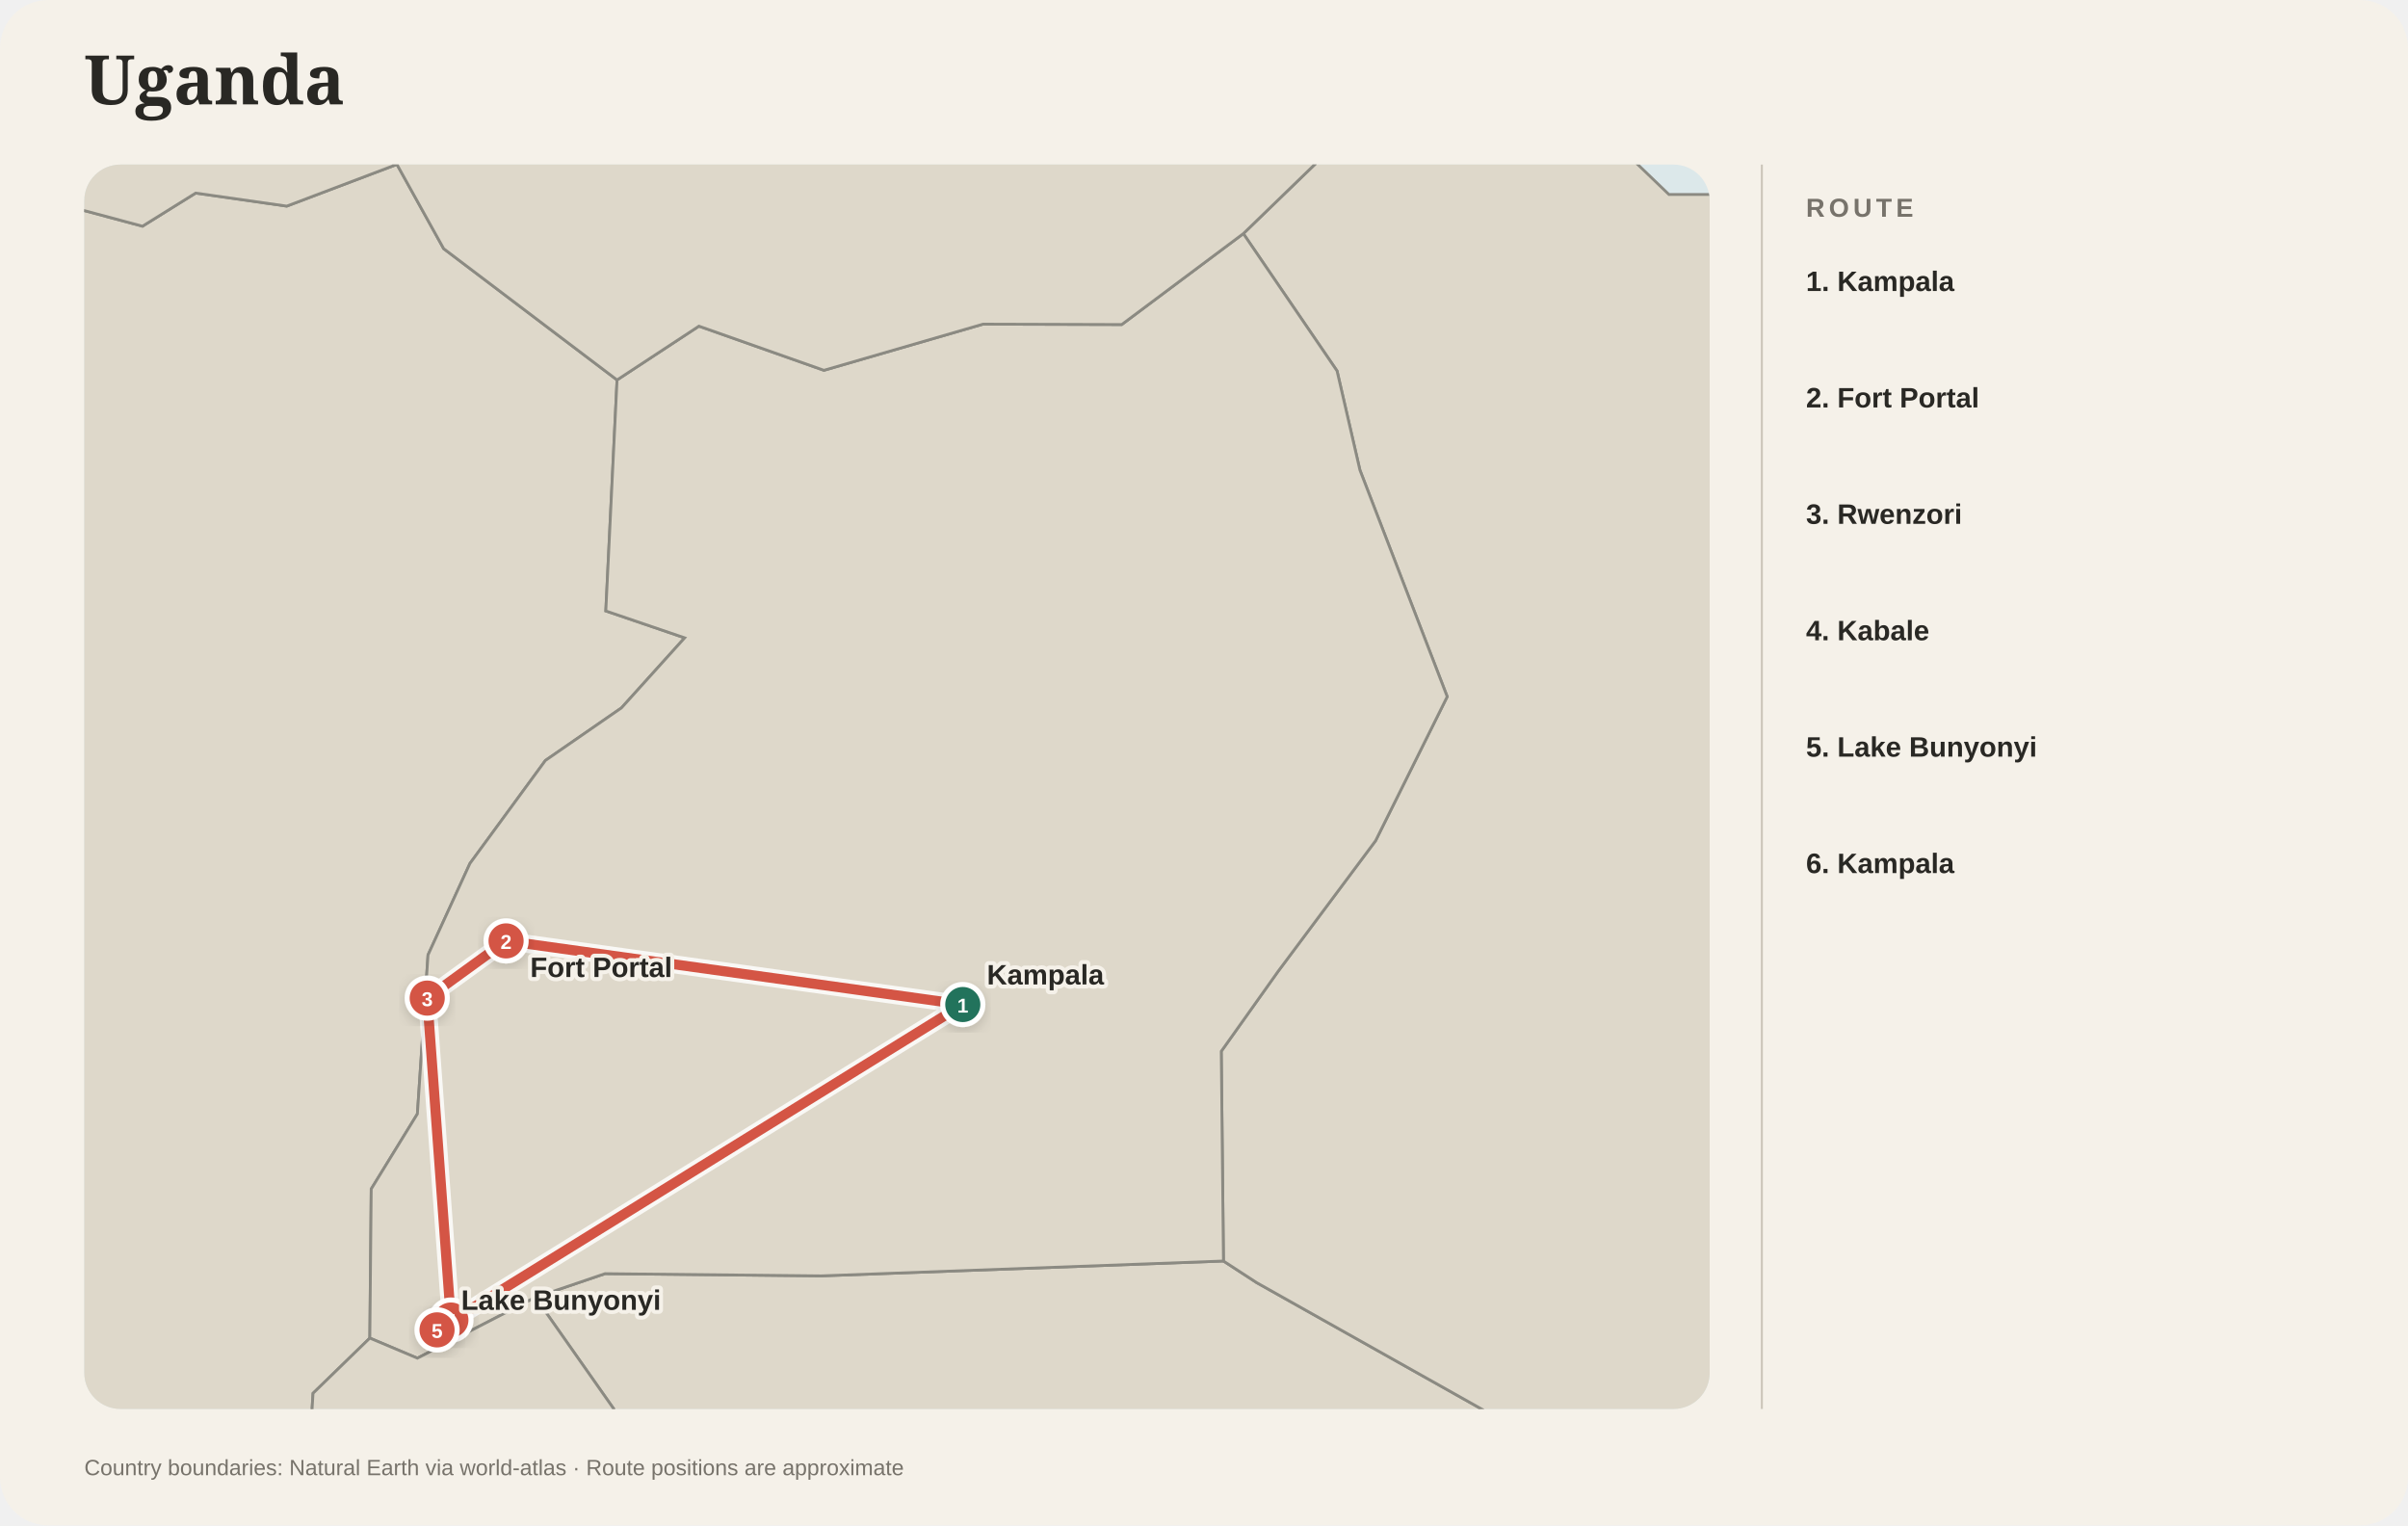
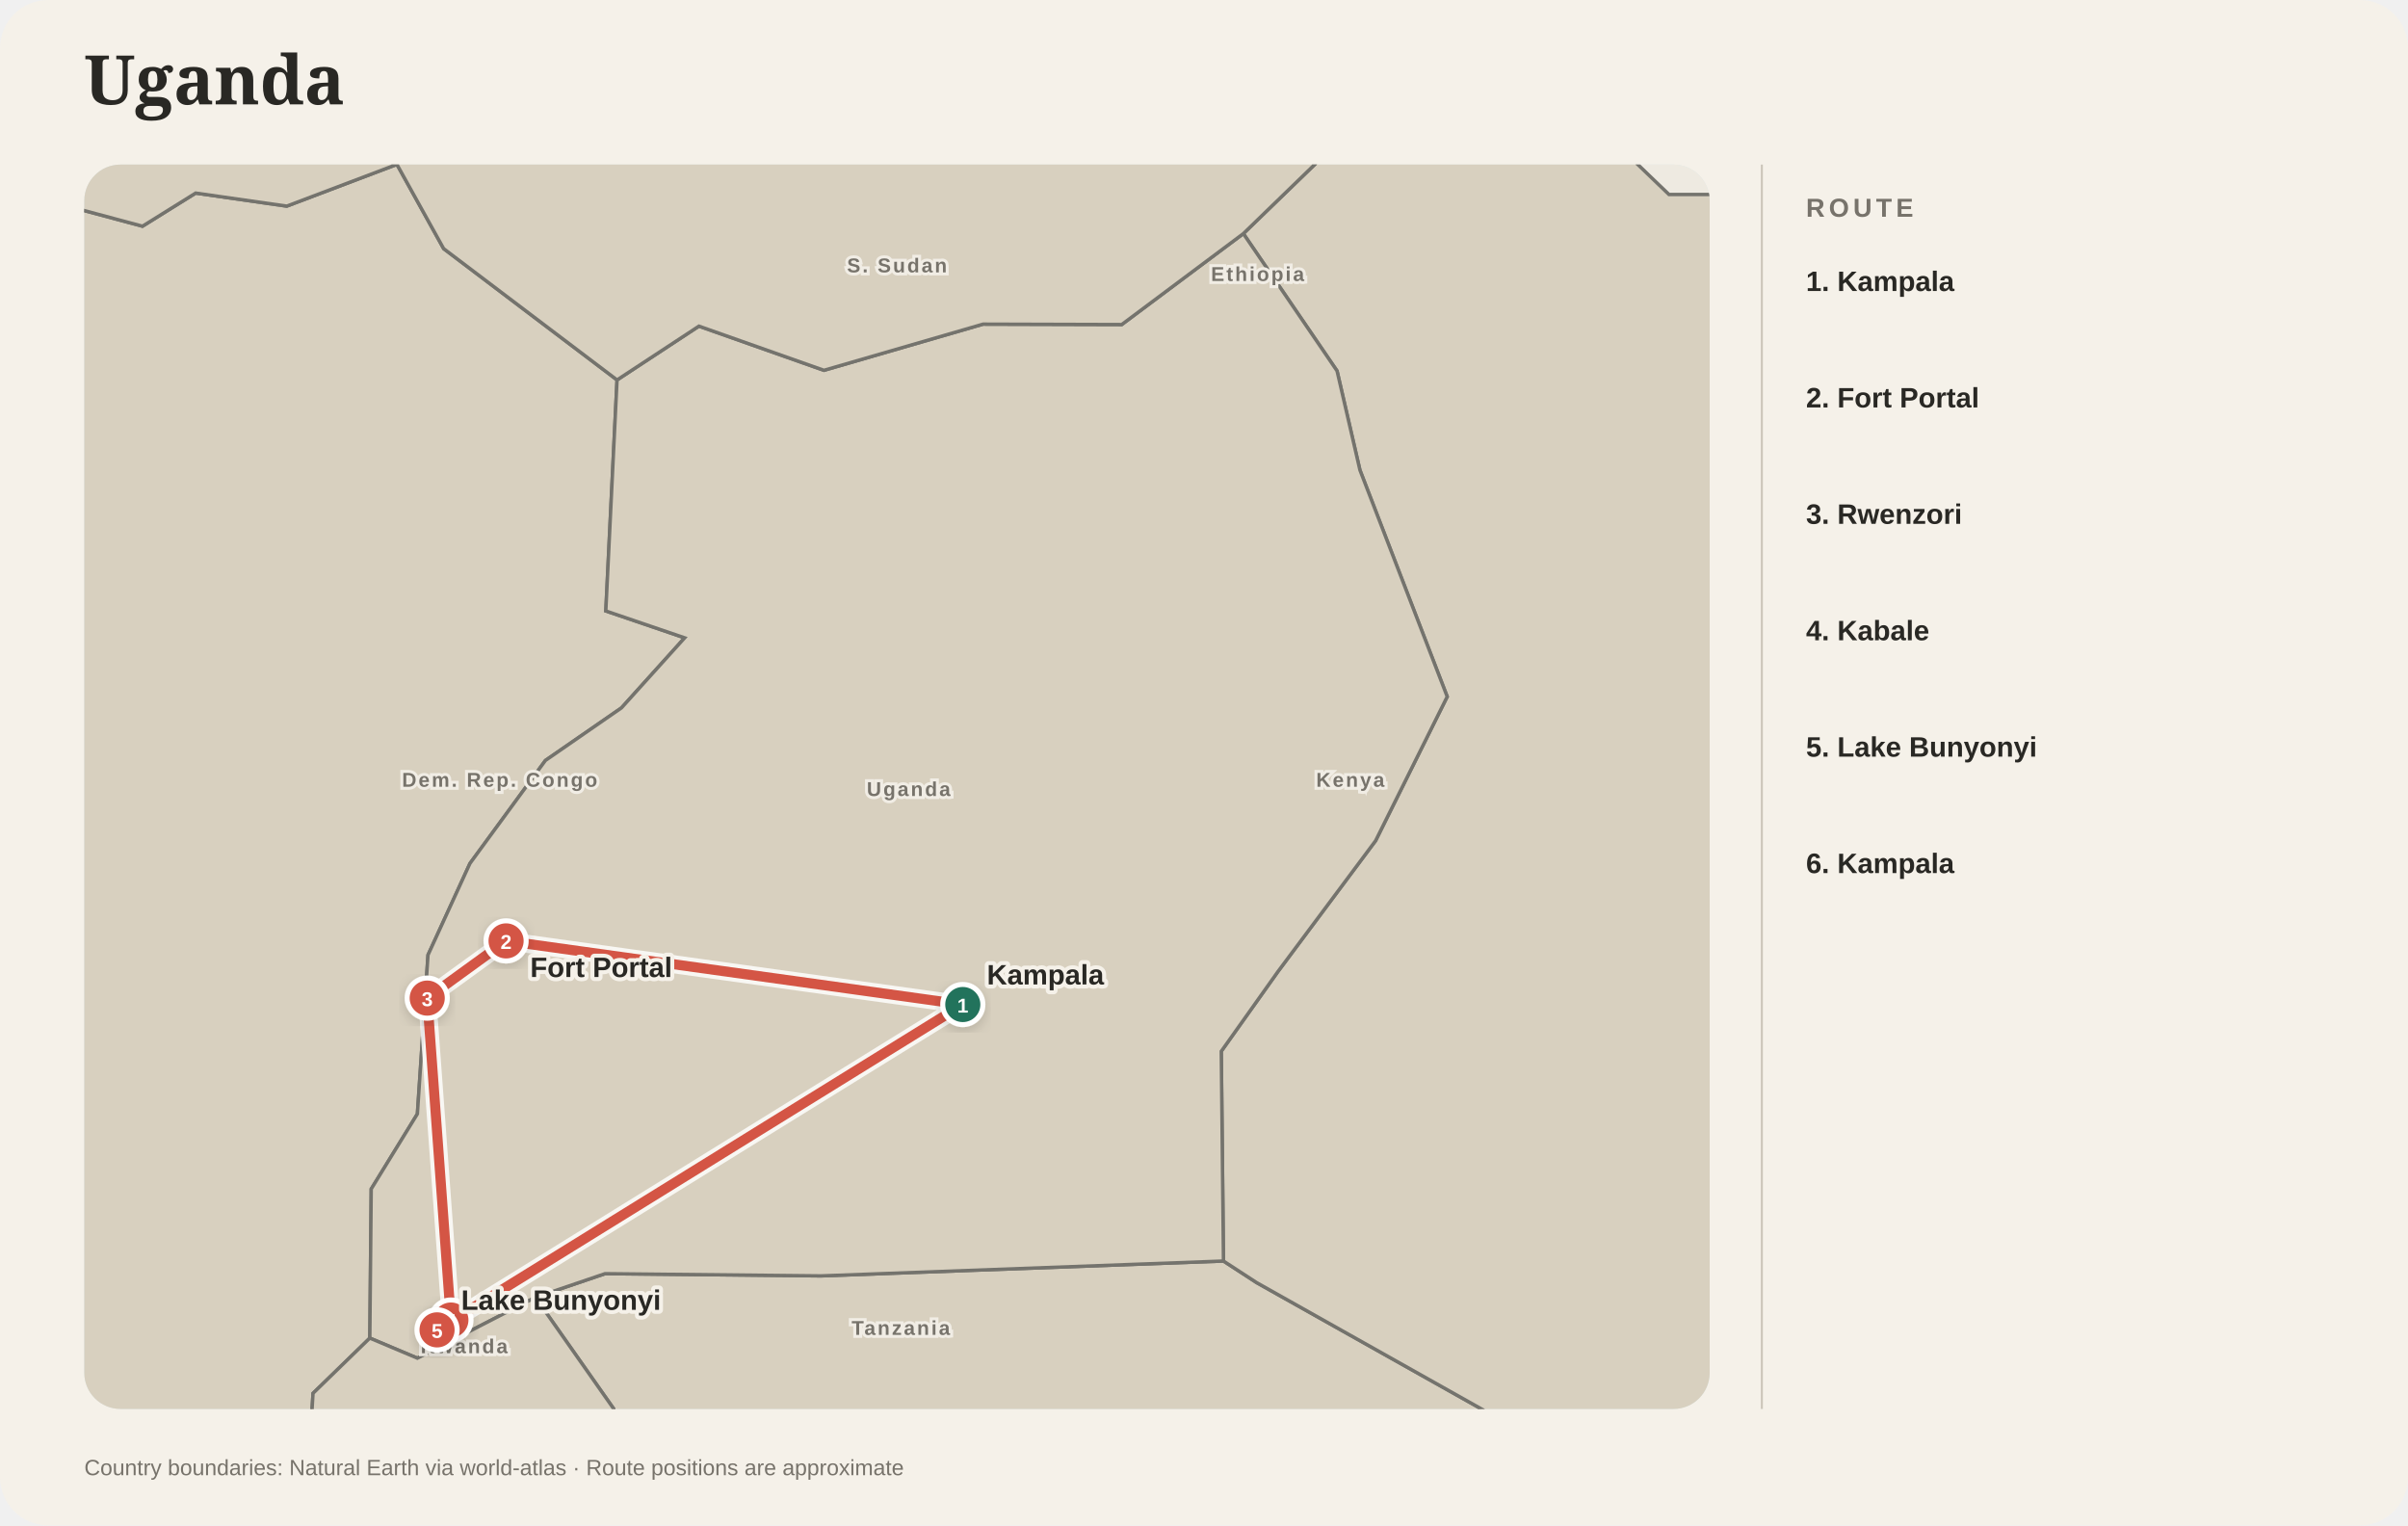
<svg xmlns="http://www.w3.org/2000/svg" viewBox="0 0 1200 760" role="img" aria-labelledby="title desc">
  <defs>
    <filter id="shadow" x="-20%" y="-20%" width="140%" height="140%">
      <feDropShadow dx="0" dy="2" stdDeviation="3" flood-opacity="0.16" />
    </filter>
    <clipPath id="map-clip">
      <rect x="42" y="82" width="810" height="620" rx="18" />
    </clipPath>
  </defs>
  <style>
-     .background{fill:#f5f1e9}.map-frame{fill:#dce8ea}.country{fill:#ded8ca;stroke:#8b8a82;stroke-width:1.4;vector-effect:non-scaling-stroke}.country-label{font:700 11px Arial,sans-serif;fill:#77736b;letter-spacing:1.2px;text-anchor:middle;paint-order:stroke;stroke:#ded8ca;stroke-width:3px}.route-halo{fill:none;stroke:#fff;stroke-width:9;stroke-linecap:round;stroke-linejoin:round;opacity:.82}.route{fill:none;stroke:#d45545;stroke-width:5;stroke-linecap:round;stroke-linejoin:round}.stop circle{fill:#d45545;stroke:#fff;stroke-width:2.5;filter:url(#shadow);transition:stroke-width .15s ease}.stop.start circle{fill:#24735c}.stop.end circle{stroke:#71312d;stroke-width:3}.stop text{font:700 10px Arial,sans-serif;fill:#fff;text-anchor:middle}.place-label{font:600 14px Arial,sans-serif;fill:#292824;paint-order:stroke;stroke:#f5f1e9;stroke-width:4;stroke-linejoin:round}.title{font:700 34px Georgia,serif;fill:#292824}.route-title{font:700 13px Arial,sans-serif;fill:#77736b;letter-spacing:2px}.summary-number{font:700 13px Arial,sans-serif;fill:#d45545}.summary-text{font:600 14px Arial,sans-serif;fill:#292824}.attribution{font:11px Arial,sans-serif;fill:#77736b}.divider{stroke:#cbc5b9;stroke-width:1}.stop-link{cursor:pointer;outline:none}.summary-text,.place-label{transition:fill .15s ease}.summary-stop:hover .summary-text,.summary-stop:focus-visible .summary-text,.summary-stop.is-linked-hover .summary-text,.place-label:hover,.place-label:focus-visible,.place-label.is-linked-hover{fill:#a83d35;text-decoration:underline}.stop:hover circle,.stop:focus-visible circle,.stop.is-linked-hover circle{stroke:#292824;stroke-width:4}.lightbox-map .divider,.lightbox-map .route-title,.lightbox-map .summary-stop{display:none}
+     .background{fill:#f5f1e9}.map-frame{fill:#dce8ea}.country{stroke:#8b8a82;stroke-width:1.4;vector-effect:non-scaling-stroke}.context-country{fill:#eeeae1;stroke:#aaa79f}.route-country{fill:#d8d0bf;stroke:#74736d;stroke-width:1.7}.country-label{font:700 10px Arial,sans-serif;fill:#77736b;letter-spacing:1px;text-anchor:middle;paint-order:stroke;stroke:#f1ede5;stroke-width:3px}.route-halo{fill:none;stroke:#fff;stroke-width:9;stroke-linecap:round;stroke-linejoin:round;opacity:.82}.route{fill:none;stroke:#d45545;stroke-width:5;stroke-linecap:round;stroke-linejoin:round}.stop circle{fill:#d45545;stroke:#fff;stroke-width:2.5;filter:url(#shadow);transition:stroke-width .15s ease}.stop.start circle{fill:#24735c}.stop.end circle{stroke:#71312d;stroke-width:3}.stop text{font:700 10px Arial,sans-serif;fill:#fff;text-anchor:middle}.place-label{font:600 14px Arial,sans-serif;fill:#292824;paint-order:stroke;stroke:#f5f1e9;stroke-width:4;stroke-linejoin:round}.title{font:700 34px Georgia,serif;fill:#292824}.route-title{font:700 13px Arial,sans-serif;fill:#77736b;letter-spacing:2px}.summary-number{font:700 13px Arial,sans-serif;fill:#d45545}.summary-text{font:600 14px Arial,sans-serif;fill:#292824}.attribution{font:11px Arial,sans-serif;fill:#77736b}.divider{stroke:#cbc5b9;stroke-width:1}.stop-link{cursor:pointer;outline:none}.summary-text,.place-label{transition:fill .15s ease}.summary-stop:hover .summary-text,.summary-stop:focus-visible .summary-text,.summary-stop.is-linked-hover .summary-text,.place-label:hover,.place-label:focus-visible,.place-label.is-linked-hover{fill:#a83d35;text-decoration:underline}.stop:hover circle,.stop:focus-visible circle,.stop.is-linked-hover circle{stroke:#292824;stroke-width:4}.lightbox-map .divider,.lightbox-map .route-title,.lightbox-map .summary-stop{display:none}
  </style>
  <rect class="background" width="1200" height="760" rx="24" />
  <text class="title" x="42" y="52">Uganda</text>
  <rect class="map-frame" x="42" y="82" width="810" height="620" rx="18" />
  <g clip-path="url(#map-clip)">
-     <path class="country" d="M609.7,628.3 L626.3,639.1 L983.0,839.5 L989.7,896.6 L1131.0,994.9 L1085.7,1116.1 L1091.3,1171.9 L1154.4,1207.9 L1157.2,1233.4 L1130.3,1292.9 L1136.0,1322.8 L1129.6,1369.8 L1163.9,1431.5 L1204.7,1528.6 L1240.4,1550.0 L1162.2,1607.0 L1054.9,1645.3 L995.7,1643.7 L960.6,1673.1 L892.3,1675.8 L866.4,1688.1 L748.1,1660.5 L674.1,1668.5 L646.8,1534.6 L613.2,1488.8 L593.7,1461.4 L497.0,1443.1 L441.4,1413.6 L378.7,1397.0 L339.4,1380.5 L298.3,1355.5 L245.2,1231.4 L188.2,1176.4 L168.7,1119.3 L178.3,1068.2 L160.6,977.5 L201.3,972.9 L237.1,937.2 L275.3,885.9 L299.8,865.3 L298.7,833.3 L277.4,811.0 L271.8,772.2 L300.1,759.8 L305.8,701.9 L266.8,646.4 L301.5,634.6 L409.2,635.7 L609.7,628.3 Z" />
-     <path class="country" d="M160.6,977.5 L178.3,1068.2 L168.7,1119.3 L188.2,1176.4 L245.2,1231.4 L298.3,1355.5 L259.7,1345.5 L127.6,1362.0 L101.1,1373.8 L73.1,1436.6 L95.0,1480.1 L77.7,1596.5 L65.6,1695.3 L92.2,1712.8 L160.9,1751.1 L187.8,1733.3 L196.0,1839.4 L120.9,1838.5 L80.5,1784.4 L44.0,1742.4 L-31.4,1728.8 L-53.4,1677.1 L-113.6,1708.3 L-192.2,1694.5 L-225.1,1649.8 L-287.5,1640.7 L-333.9,1643.2 L-339.2,1612.5 L-373.2,1610.0 L-418.2,1604.2 L-479.1,1619.0 L-521.9,1616.5 L-546.0,1625.5 L-540.7,1508.4 L-573.6,1471.9 L-581.1,1411.5 L-566.6,1352.2 L-586.4,1314.2 L-588.2,1252.2 L-707.5,1253.1 L-699.0,1217.6 L-749.3,1217.9 L-754.6,1235.1 L-815.5,1238.9 L-840.0,1296.2 L-854.9,1320.8 L-909.4,1307.0 L-941.6,1320.8 L-1006.8,1328.7 L-1044.3,1277.2 L-1067.0,1245.4 L-1095.3,1186.4 L-1119.4,1113.1 L-1409.9,1111.8 L-1444.6,1123.6 L-1472.9,1121.8 L-1513.6,1135.0 L-1527.4,1104.5 L-1502.3,1094.1 L-1499.1,1051.2 L-1483.2,1025.9 L-1447.4,1005.2 L-1421.5,1015.2 L-1387.9,977.5 L-1334.1,978.5 L-1328.0,1006.4 L-1291.2,1023.9 L-1233.1,962.2 L-1176.1,914.1 L-1151.0,882.6 L-1154.5,801.7 L-1111.6,706.0 L-1066.7,655.4 L-1001.8,607.9 L-990.5,576.5 L-988.0,540.5 L-972.1,506.3 L-977.1,450.5 L-965.0,363.2 L-945.5,301.9 L-916.1,249.3 L-910.5,189.8 L-901.6,121.2 L-863.4,71.2 L-810.6,39.6 L-729.5,72.9 L-666.8,109.2 L-594.9,119.1 L-521.6,138.2 L-492.2,78.7 L-478.7,71.1 L-433.7,81.1 L-324.3,31.9 L-285.3,52.8 L-253.5,49.8 L-238.9,25.9 L-202.1,17.4 L-128.1,27.8 L-65.0,30.1 L-32.8,19.6 L27.0,100.9 L71.0,112.7 L97.5,96.2 L142.9,102.7 L197.8,81.9 L221.1,123.9 L307.5,189.3 L301.9,304.4 L341.2,317.8 L309.7,352.7 L271.8,378.9 L234.2,430.2 L213.3,475.8 L208.0,555.0 L185.0,592.4 L184.3,666.7 L156.0,694.2 L152.4,752.7 L139.0,760.3 L129.7,814.1 L154.5,858.8 L160.6,977.5 Z" />
-     <path class="country" d="M1131.0,994.9 L989.7,896.6 L983.0,839.5 L626.3,639.1 L609.7,628.3 L608.6,523.8 L636.9,484.0 L685.5,418.9 L721.2,347.1 L677.7,234.2 L666.3,184.8 L619.6,116.4 L680.1,57.8 L746.7,-7.2 L798.1,9.3 L798.1,64.6 L831.7,96.9 L900.1,96.9 L1024.8,180.5 L1055.6,181.5 L1078.6,178.8 L1100.5,190.2 L1166.1,198.0 L1195.1,156.9 L1285.1,115.7 L1324.7,149.0 L1392.0,149.0 L1306.0,260.6 L1307.0,619.1 L1365.5,700.4 L1296.4,739.7 L1272.3,780.7 L1235.5,788.0 L1221.3,857.3 L1189.8,896.9 L1170.7,962.4 L1131.0,994.9 Z" />
-     <path class="country" d="M609.7,628.3 L409.2,635.7 L301.5,634.6 L266.8,646.4 L208.0,676.7 L184.3,666.7 L185.0,592.4 L208.0,555.0 L213.3,475.8 L234.2,430.2 L271.8,378.9 L309.7,352.7 L341.2,317.8 L301.9,304.4 L307.5,189.3 L348.3,162.5 L410.6,184.5 L489.9,161.5 L559.0,161.7 L619.6,116.4 L666.3,184.8 L677.7,234.2 L721.2,347.1 L685.5,418.9 L636.9,484.0 L608.6,523.8 L609.7,628.3 Z" />
-     <path class="country" d="M266.8,646.4 L305.8,701.9 L300.1,759.8 L271.8,772.2 L219.7,765.8 L189.6,821.8 L129.7,814.1 L139.0,760.3 L152.4,752.7 L156.0,694.2 L184.3,666.7 L208.0,676.7 L266.8,646.4 Z" />
-     <path class="country" d="M307.5,189.3 L221.1,123.9 L197.8,81.9 L142.9,102.7 L97.5,96.2 L71.0,112.7 L27.0,100.9 L-32.8,19.6 L-48.4,-11.5 L-122.1,-50.5 L-146.9,-109.6 L-187.9,-152.1 L-254.2,-203.4 L-254.9,-235.4 L-308.7,-275.2 L-375.7,-313.5 L-345.6,-324.4 L-311.9,-342.8 L-286.4,-430.8 L-259.5,-476.4 L-188.7,-489.9 L-171.7,-462.8 L-121.0,-405.5 L-93.7,-397.0 L-58.3,-413.8 L12.5,-410.5 L26.0,-390.2 L124.1,-390.2 L127.3,-410.5 L177.9,-429.1 L188.2,-457.8 L225.4,-478.1 L307.9,-420.6 L358.9,-430.8 L407.8,-501.8 L461.6,-555.7 L453.5,-614.9 L429.7,-643.7 L488.9,-648.7 L495.6,-670.7 L541.3,-663.8 L529.3,-591.2 L541.3,-520.2 L591.9,-481.4 L603.6,-447.6 L601.9,-398.6 L615.7,-396.6 L616.7,-320.0 L601.9,-289.9 L549.8,-287.5 L516.2,-231.4 L576.7,-224.4 L626.7,-176.4 L643.7,-137.1 L688.6,-114.3 L746.7,-7.2 L680.1,57.8 L619.6,116.4 L559.0,161.7 L489.9,161.5 L410.6,184.5 L348.3,162.5 L307.5,189.3 Z" />
+     <path class="country context-country" d="M1975.7,-252.9 L1697.7,42.4 L1569.5,46.8 L1482.0,116.2 L1418.9,118.1 L1392.0,149.0 L1324.7,149.0 L1285.1,115.7 L1195.1,156.9 L1166.1,198.0 L1100.5,190.2 L1078.6,178.8 L1055.6,181.5 L1024.8,180.5 L900.1,96.9 L831.7,96.9 L798.1,64.6 L798.1,9.3 L746.7,-7.2 L688.6,-114.3 L643.7,-137.1 L626.7,-176.4 L576.7,-224.4 L516.2,-231.4 L549.8,-287.5 L601.9,-289.9 L616.7,-320.0 L615.3,-408.5 L644.4,-511.4 L691.1,-539.1 L701.0,-579.2 L743.2,-654.3 L802.7,-703.1 L842.4,-800.1 L858.3,-884.7 L972.7,-864.0 L1003.5,-937.5 L1063.0,-892.9 L1120.7,-916.0 L1144.5,-895.4 L1212.1,-894.2 L1297.8,-854.7 L1323.0,-820.7 L1366.9,-789.1 L1407.3,-731.5 L1440.9,-699.6 L1406.2,-656.2 L1372.9,-610.0 L1380.7,-582.9 L1382.1,-552.9 L1437.0,-551.2 L1460.7,-558.2 L1482.7,-540.6 L1461.1,-505.7 L1497.6,-451.6 L1533.7,-404.1 L1571.2,-369.2 L1893.2,-252.2 L1975.7,-252.9 Z" />
+     <path class="country route-country" d="M609.7,628.3 L626.3,639.1 L983.0,839.5 L989.7,896.6 L1131.0,994.9 L1085.7,1116.1 L1091.3,1171.9 L1154.4,1207.9 L1157.2,1233.4 L1130.3,1292.9 L1136.0,1322.8 L1129.6,1369.8 L1163.9,1431.5 L1204.7,1528.6 L1240.4,1550.0 L1162.2,1607.0 L1054.9,1645.3 L995.7,1643.7 L960.6,1673.1 L892.3,1675.8 L866.4,1688.1 L748.1,1660.5 L674.1,1668.5 L646.8,1534.6 L613.2,1488.8 L593.7,1461.4 L497.0,1443.1 L441.4,1413.6 L378.7,1397.0 L339.4,1380.5 L298.3,1355.5 L245.2,1231.4 L188.2,1176.4 L168.7,1119.3 L178.3,1068.2 L160.6,977.5 L201.3,972.9 L237.1,937.2 L275.3,885.9 L299.8,865.3 L298.7,833.3 L277.4,811.0 L271.8,772.2 L300.1,759.8 L305.8,701.9 L266.8,646.4 L301.5,634.6 L409.2,635.7 L609.7,628.3 Z" />
+     <path class="country route-country" d="M160.6,977.5 L178.3,1068.2 L168.7,1119.3 L188.2,1176.4 L245.2,1231.4 L298.3,1355.5 L259.7,1345.5 L127.6,1362.0 L101.1,1373.8 L73.1,1436.6 L95.0,1480.1 L77.7,1596.5 L65.6,1695.3 L92.2,1712.8 L160.9,1751.1 L187.8,1733.3 L196.0,1839.4 L120.9,1838.5 L80.5,1784.4 L44.0,1742.4 L-31.4,1728.8 L-53.4,1677.1 L-113.6,1708.3 L-192.2,1694.5 L-225.1,1649.8 L-287.5,1640.7 L-333.9,1643.2 L-339.2,1612.5 L-373.2,1610.0 L-418.2,1604.2 L-479.1,1619.0 L-521.9,1616.5 L-546.0,1625.5 L-540.7,1508.4 L-573.6,1471.9 L-581.1,1411.5 L-566.6,1352.2 L-586.4,1314.2 L-588.2,1252.2 L-707.5,1253.1 L-699.0,1217.6 L-749.3,1217.9 L-754.6,1235.1 L-815.5,1238.9 L-840.0,1296.2 L-854.9,1320.8 L-909.4,1307.0 L-941.6,1320.8 L-1006.8,1328.7 L-1044.3,1277.2 L-1067.0,1245.4 L-1095.3,1186.4 L-1119.4,1113.1 L-1409.9,1111.8 L-1444.6,1123.6 L-1472.9,1121.8 L-1513.6,1135.0 L-1527.4,1104.5 L-1502.3,1094.1 L-1499.1,1051.2 L-1483.2,1025.9 L-1447.4,1005.2 L-1421.5,1015.2 L-1387.9,977.5 L-1334.1,978.5 L-1328.0,1006.4 L-1291.2,1023.9 L-1233.1,962.2 L-1176.1,914.1 L-1151.0,882.6 L-1154.5,801.7 L-1111.6,706.0 L-1066.7,655.4 L-1001.8,607.9 L-990.5,576.5 L-988.0,540.5 L-972.1,506.3 L-977.1,450.5 L-965.0,363.2 L-945.5,301.9 L-916.1,249.3 L-910.5,189.8 L-901.6,121.2 L-863.4,71.2 L-810.6,39.6 L-729.5,72.9 L-666.8,109.2 L-594.9,119.1 L-521.6,138.2 L-492.2,78.7 L-478.7,71.1 L-433.7,81.1 L-324.3,31.9 L-285.3,52.8 L-253.5,49.8 L-238.9,25.9 L-202.1,17.4 L-128.1,27.8 L-65.0,30.1 L-32.8,19.6 L27.0,100.9 L71.0,112.7 L97.5,96.2 L142.9,102.7 L197.8,81.9 L221.1,123.9 L307.5,189.3 L301.9,304.4 L341.2,317.8 L309.7,352.7 L271.8,378.9 L234.2,430.2 L213.3,475.8 L208.0,555.0 L185.0,592.4 L184.3,666.7 L156.0,694.2 L152.4,752.7 L139.0,760.3 L129.7,814.1 L154.5,858.8 L160.6,977.5 Z" />
+     <path class="country route-country" d="M1131.0,994.9 L989.7,896.6 L983.0,839.5 L626.3,639.1 L609.7,628.3 L608.6,523.8 L636.9,484.0 L685.5,418.9 L721.2,347.1 L677.7,234.2 L666.3,184.8 L619.6,116.4 L680.1,57.8 L746.7,-7.2 L798.1,9.3 L798.1,64.6 L831.7,96.9 L900.1,96.9 L1024.8,180.5 L1055.6,181.5 L1078.6,178.8 L1100.5,190.2 L1166.1,198.0 L1195.1,156.9 L1285.1,115.7 L1324.7,149.0 L1392.0,149.0 L1306.0,260.6 L1307.0,619.1 L1365.5,700.4 L1296.4,739.7 L1272.3,780.7 L1235.5,788.0 L1221.3,857.3 L1189.8,896.9 L1170.7,962.4 L1131.0,994.9 Z" />
+     <path class="country route-country" d="M609.7,628.3 L409.2,635.7 L301.5,634.6 L266.8,646.4 L208.0,676.7 L184.3,666.7 L185.0,592.4 L208.0,555.0 L213.3,475.8 L234.2,430.2 L271.8,378.9 L309.7,352.7 L341.2,317.8 L301.9,304.4 L307.5,189.3 L348.3,162.5 L410.6,184.5 L489.9,161.5 L559.0,161.7 L619.6,116.4 L666.3,184.8 L677.7,234.2 L721.2,347.1 L685.5,418.9 L636.9,484.0 L608.6,523.8 L609.7,628.3 Z" />
+     <path class="country route-country" d="M266.8,646.4 L305.8,701.9 L300.1,759.8 L271.8,772.2 L219.7,765.8 L189.6,821.8 L129.7,814.1 L139.0,760.3 L152.4,752.7 L156.0,694.2 L184.3,666.7 L208.0,676.7 L266.8,646.4 Z" />
+     <path class="country route-country" d="M307.5,189.3 L221.1,123.9 L197.8,81.9 L142.9,102.7 L97.5,96.2 L71.0,112.7 L27.0,100.9 L-32.8,19.6 L-48.4,-11.5 L-122.1,-50.5 L-146.9,-109.6 L-187.9,-152.1 L-254.2,-203.4 L-254.9,-235.4 L-308.7,-275.2 L-375.7,-313.5 L-345.6,-324.4 L-311.9,-342.8 L-286.4,-430.8 L-259.5,-476.4 L-188.7,-489.9 L-171.7,-462.8 L-121.0,-405.5 L-93.7,-397.0 L-58.3,-413.8 L12.5,-410.5 L26.0,-390.2 L124.1,-390.2 L127.3,-410.5 L177.9,-429.1 L188.2,-457.8 L225.4,-478.1 L307.9,-420.6 L358.9,-430.8 L407.8,-501.8 L461.6,-555.7 L453.5,-614.9 L429.7,-643.7 L488.9,-648.7 L495.6,-670.7 L541.3,-663.8 L529.3,-591.2 L541.3,-520.2 L591.9,-481.4 L603.6,-447.6 L601.9,-398.6 L615.7,-396.6 L616.7,-320.0 L601.9,-289.9 L549.8,-287.5 L516.2,-231.4 L576.7,-224.4 L626.7,-176.4 L643.7,-137.1 L688.6,-114.3 L746.7,-7.2 L680.1,57.8 L619.6,116.4 L559.0,161.7 L489.9,161.5 L410.6,184.5 L348.3,162.5 L307.5,189.3 Z" />
+     <text class="country-label" x="626.7" y="140.0">Ethiopia</text>
+     <text class="country-label" x="448.9" y="665.1">Tanzania</text>
+     <text class="country-label" x="249.0" y="392.0">Dem. Rep. Congo</text>
+     <text class="country-label" x="672.9" y="392.0">Kenya</text>
+     <text class="country-label" x="452.8" y="396.6">Uganda</text>
+     <text class="country-label" x="231.3" y="674.2">Rwanda</text>
+     <text class="country-label" x="447.0" y="135.7">S. Sudan</text>
    <path class="route-halo" d="M479.8,500.5 L252.2,468.8 L212.9,497.3 L224.7,657.7 L217.8,662.6 L479.8,500.5" />
    <path class="route" d="M479.8,500.5 L252.2,468.8 L212.9,497.3 L224.7,657.7 L217.8,662.6 L479.8,500.5" />
    <g class="stop stop-link start" data-section="0" data-stop-name="Kampala" transform="translate(479.8 500.5)">
      <circle r="10" />
      <text x="0" y="4">1</text>
    </g>
    <g class="stop stop-link" data-section="2" data-stop-name="Fort Portal" transform="translate(252.2 468.8)">
      <circle r="10" />
      <text x="0" y="4">2</text>
    </g>
    <g class="stop stop-link" data-section="3" data-stop-name="Rwenzori" transform="translate(212.9 497.3)">
      <circle r="10" />
      <text x="0" y="4">3</text>
    </g>
    <g class="stop stop-link" data-section="5" data-stop-name="Kabale" transform="translate(224.7 657.7)">
      <circle r="10" />
      <text x="0" y="4">4</text>
    </g>
    <g class="stop stop-link" data-section="6" data-stop-name="Lake Bunyonyi" transform="translate(217.8 662.6)">
      <circle r="10" />
      <text x="0" y="4">5</text>
    </g>
    <text class="place-label stop-link" data-section="0" data-stop-name="Kampala" x="491.8" y="490.5" text-anchor="start">Kampala</text>
    <text class="place-label stop-link" data-section="2" data-stop-name="Fort Portal" x="264.2" y="486.8" text-anchor="start">Fort Portal</text>
    <text class="place-label stop-link" data-section="6" data-stop-name="Lake Bunyonyi" x="229.8" y="652.6" text-anchor="start">Lake Bunyonyi</text>
  </g>
  <line class="divider" x1="878" y1="82" x2="878" y2="702" />
  <text class="route-title" x="900" y="108">ROUTE</text>
  <g class="summary-stop stop-link" data-section="0" data-stop-name="1. Kampala" transform="translate(900 145.0)">
    <text class="summary-text" x="0" y="0">
      <tspan x="0" dy="0">1. Kampala</tspan>
    </text>
  </g>
  <g class="summary-stop stop-link" data-section="2" data-stop-name="2. Fort Portal" transform="translate(900 203.0)">
    <text class="summary-text" x="0" y="0">
      <tspan x="0" dy="0">2. Fort Portal</tspan>
    </text>
  </g>
  <g class="summary-stop stop-link" data-section="3" data-stop-name="3. Rwenzori" transform="translate(900 261.0)">
    <text class="summary-text" x="0" y="0">
      <tspan x="0" dy="0">3. Rwenzori</tspan>
    </text>
  </g>
  <g class="summary-stop stop-link" data-section="5" data-stop-name="4. Kabale" transform="translate(900 319.0)">
    <text class="summary-text" x="0" y="0">
      <tspan x="0" dy="0">4. Kabale</tspan>
    </text>
  </g>
  <g class="summary-stop stop-link" data-section="6" data-stop-name="5. Lake Bunyonyi" transform="translate(900 377.0)">
    <text class="summary-text" x="0" y="0">
      <tspan x="0" dy="0">5. Lake Bunyonyi</tspan>
    </text>
  </g>
  <g class="summary-stop stop-link" data-section="8" data-stop-name="6. Kampala" transform="translate(900 435.0)">
    <text class="summary-text" x="0" y="0">
      <tspan x="0" dy="0">6. Kampala</tspan>
    </text>
  </g>
  <text class="attribution" x="42" y="735">Country boundaries: Natural Earth via world-atlas · Route positions are approximate</text>
</svg>
